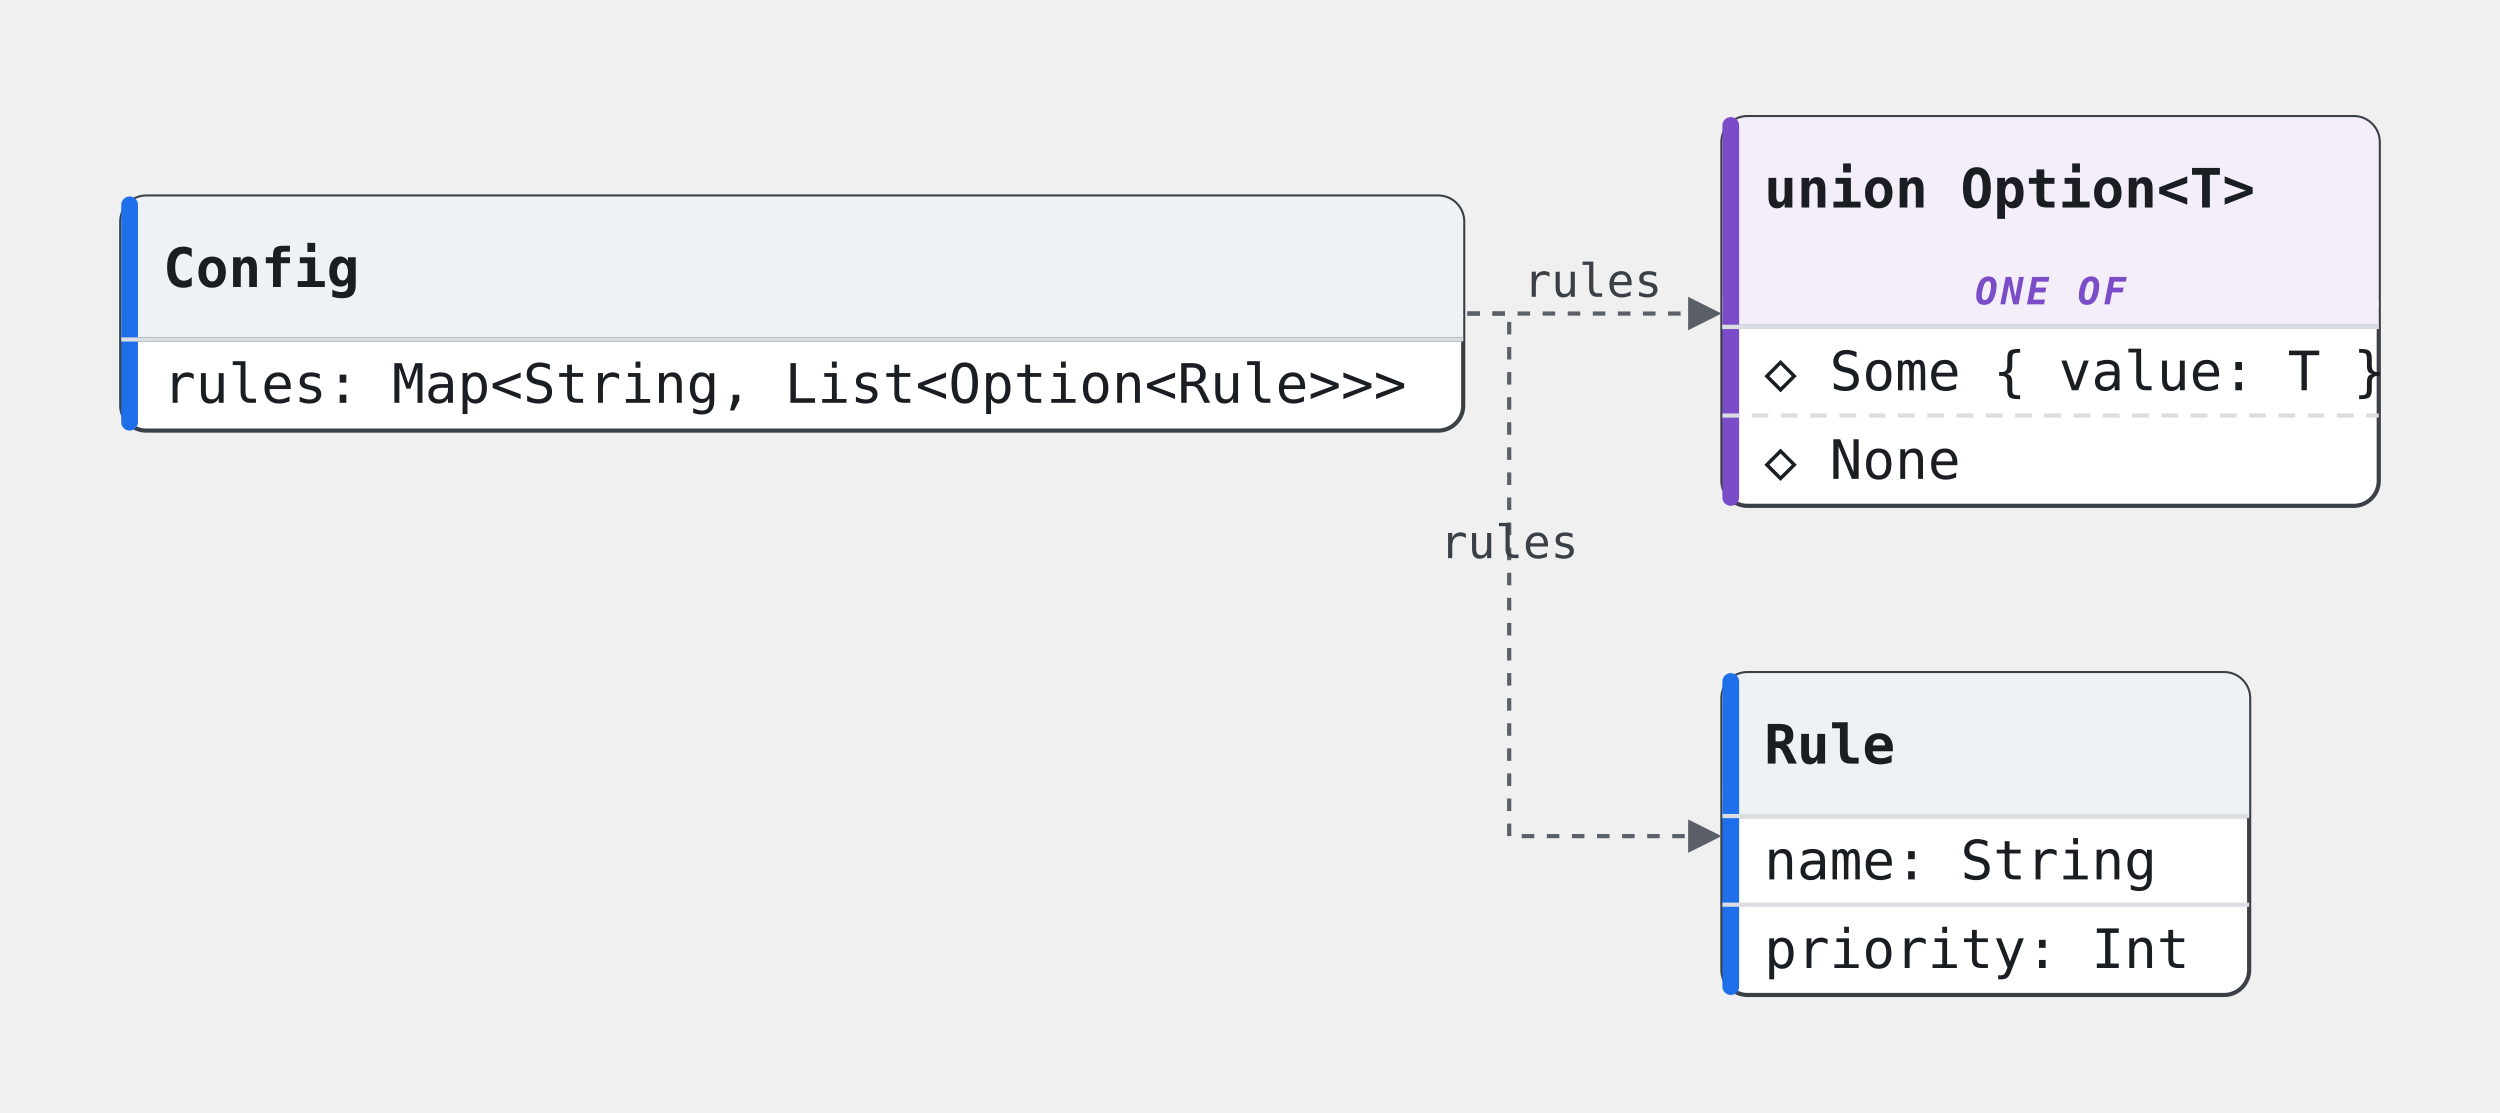
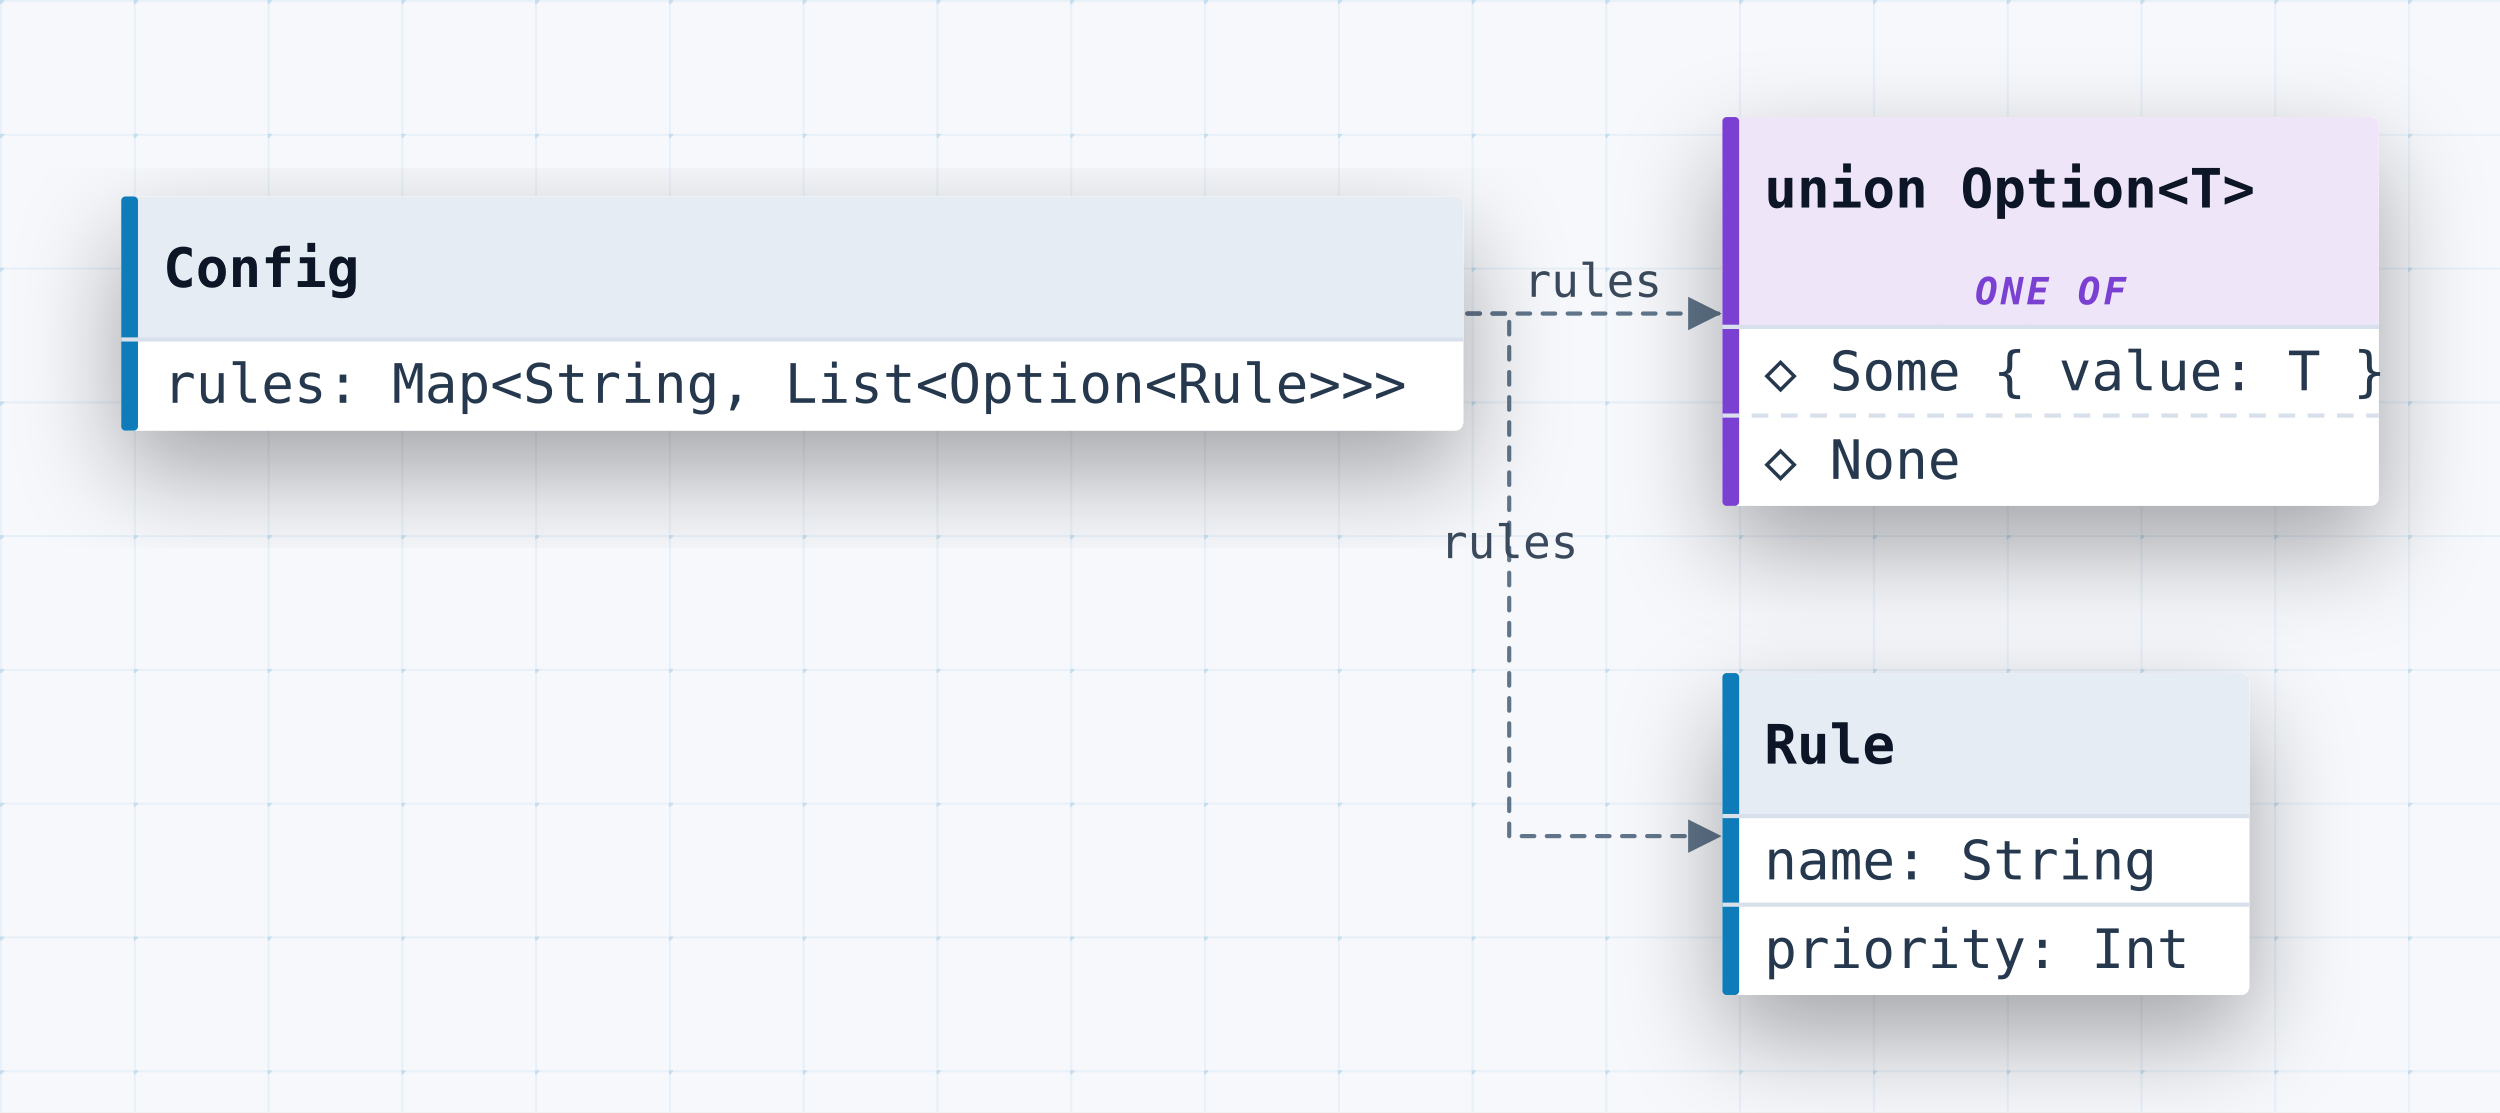
<svg xmlns="http://www.w3.org/2000/svg" viewBox="0 0 598 266" width="598" height="266" font-family="ui-monospace, SFMono-Regular, Menlo, Consolas, monospace" font-size="13">
  <defs>
    <marker id="td-arrow" viewBox="0 0 10 10" refX="9" refY="5" markerWidth="8" markerHeight="8" orient="auto-start-reverse">
-       <path d="M0,0 L10,5 L0,10 z" fill="#5b6068" />
+       <path d="M0,0 L10,5 L0,10 z" fill="#60758a" />
    </marker>
+     <pattern id="td-grid" width="32" height="32" patternUnits="userSpaceOnUse">
+       <path d="M32 0H0V32" fill="none" stroke="#0c7bb8" stroke-opacity="0.055" stroke-width="1" />
+       <circle cx="0" cy="0" r="1" fill="#0c7bb8" fill-opacity="0.16" />
+     </pattern>
+     <filter id="td-ambient-shadow" x="-30%" y="-30%" width="160%" height="180%">
+       <feDropShadow dx="0" dy="10" stdDeviation="12" flood-color="#000" flood-opacity="0.34" />
+     </filter>
+     <filter id="td-hover-shadow" x="-35%" y="-35%" width="170%" height="190%">
+       <feDropShadow dx="0" dy="14" stdDeviation="16" flood-color="#000" flood-opacity="0.46" />
+     </filter>
  </defs>
  <rect x="0" y="0" width="598" height="266" fill="none" />
-   <g data-decl="Config" data-kind="record">
-     <rect x="29" y="47" width="321" height="56" rx="6" ry="6" fill="#ffffff" stroke="#3b3f46" stroke-width="1" />
-     <rect x="29" y="47" width="321" height="34.2" rx="6" ry="6" fill="#eef1f5" stroke="none" />
-     <rect x="29" y="75.2" width="321" height="6" fill="#eef1f5" stroke="none" />
-     <line x1="29" y1="81.2" x2="350" y2="81.2" stroke="#3b3f46" stroke-width="1" />
-     <rect x="29" y="47" width="4" height="56" rx="2" ry="2" fill="#1f6feb" />
-     <text x="39" y="68.65" fill="#1a1d22" font-weight="600">Config</text>
-     <line x1="29" y1="81.2" x2="350" y2="81.2" stroke="#dadde2" stroke-width="1" />
-     <text x="39" y="96.35" fill="#1a1d22">rules: Map&lt;String, List&lt;Option&lt;Rule&gt;&gt;&gt;</text>
+   <rect class="td-blueprint-bg" width="598" height="266" fill="#f6f8fc" />
+   <rect width="598" height="266" fill="url(#td-grid)" />
+   <g data-edge="Config:0:Option:genericArg" data-source="Config" data-target="Option">
+     <polyline points="351,75 411,75" fill="none" stroke="#60758a" stroke-width="1" stroke-linecap="round" stroke-linejoin="round" marker-end="url(#td-arrow)" stroke-dasharray="3 3" />
+     <text x="381" y="71" fill="#3a4a5c" font-size="11" text-anchor="middle">rules</text>
  </g>
-   <g data-decl="Rule" data-kind="record">
-     <rect x="412" y="161" width="126" height="77" rx="6" ry="6" fill="#ffffff" stroke="#3b3f46" stroke-width="1" />
-     <rect x="412" y="161" width="126" height="34.2" rx="6" ry="6" fill="#eef1f5" stroke="none" />
-     <rect x="412" y="189.2" width="126" height="6" fill="#eef1f5" stroke="none" />
-     <line x1="412" y1="195.2" x2="538" y2="195.2" stroke="#3b3f46" stroke-width="1" />
-     <rect x="412" y="161" width="4" height="77" rx="2" ry="2" fill="#1f6feb" />
-     <text x="422" y="182.65" fill="#1a1d22" font-weight="600">Rule</text>
-     <line x1="412" y1="195.2" x2="538" y2="195.2" stroke="#dadde2" stroke-width="1" />
-     <text x="422" y="210.35" fill="#1a1d22">name: String</text>
-     <line x1="412" y1="216.4" x2="538" y2="216.4" stroke="#dadde2" stroke-width="1" />
-     <text x="422" y="231.55" fill="#1a1d22">priority: Int</text>
+   <g data-edge="Config:0:Rule:genericArg" data-source="Config" data-target="Rule">
+     <polyline points="351,75 361,75 361,200 411,200" fill="none" stroke="#60758a" stroke-width="1" stroke-linecap="round" stroke-linejoin="round" marker-end="url(#td-arrow)" stroke-dasharray="3 3" />
+     <text x="361" y="133.5" fill="#3a4a5c" font-size="11" text-anchor="middle">rules</text>
  </g>
-   <g data-decl="Option" data-kind="union">
-     <rect x="412" y="28" width="157" height="93" rx="6" ry="6" fill="#ffffff" stroke="#3b3f46" stroke-width="1" />
-     <rect x="412" y="28" width="157" height="50.2" rx="6" ry="6" fill="#f3eefa" stroke="none" />
-     <rect x="412" y="72.2" width="157" height="6" fill="#f3eefa" stroke="none" />
-     <line x1="412" y1="78.2" x2="569" y2="78.2" stroke="#3b3f46" stroke-width="1" />
-     <rect x="412" y="28" width="4" height="93" rx="2" ry="2" fill="#7a4cc7" />
-     <text x="422" y="49.65" fill="#1a1d22" font-weight="600">union Option&lt;T&gt;</text>
-     <text x="490.5" y="72.8" fill="#7a4cc7" font-size="9" font-weight="700" text-anchor="middle" font-style="italic" letter-spacing="0.08em">ONE OF</text>
-     <line x1="412" y1="78.2" x2="569" y2="78.2" stroke="#dadde2" stroke-width="1" />
-     <line x1="412" y1="78.2" x2="569" y2="78.2" stroke="#dadde2" stroke-width="1" stroke-dasharray="4 3" />
-     <text x="422" y="93.35" fill="#1a1d22">◇ Some { value: T }</text>
-     <line x1="412" y1="99.4" x2="569" y2="99.4" stroke="#dadde2" stroke-width="1" stroke-dasharray="4 3" />
-     <text x="422" y="114.55" fill="#1a1d22">◇ None</text>
+   <g data-decl="Config" class="td-node" data-kind="record" data-x="29" data-y="47" data-width="321" data-height="56" filter="url(#td-ambient-shadow)">
+     <rect x="29" y="47" width="321" height="56" rx="2" ry="2" fill="#ffffff" stroke="#c5ced8" stroke-width="0" />
+     <rect x="29" y="47" width="321" height="34.2" rx="2" ry="2" fill="#e6ecf4" stroke="none" />
+     <rect x="29" y="79.2" width="321" height="2" fill="#e6ecf4" stroke="none" />
+     <rect x="29" y="47" width="4" height="56" rx="1" ry="1" fill="#0c7bb8" />
+     <text x="39" y="68.65" fill="#0b1326" font-weight="600">Config</text>
+     <g data-row-index="0" data-row-y="81.2" data-row-height="21.2">
+       <line x1="29" y1="81.2" x2="350" y2="81.2" stroke="#d8e0eb" stroke-width="1" />
+       <text x="39" y="96.35" fill="#26384d">rules: Map&lt;String, List&lt;Option&lt;Rule&gt;&gt;&gt;</text>
+     </g>
  </g>
-   <polyline points="351,75 411,75" fill="none" stroke="#5b6068" stroke-width="1" marker-end="url(#td-arrow)" stroke-dasharray="3 3" />
-   <text x="381" y="71" fill="#3b3f46" font-size="11" text-anchor="middle">rules</text>
-   <polyline points="351,75 361,75 361,200 411,200" fill="none" stroke="#5b6068" stroke-width="1" marker-end="url(#td-arrow)" stroke-dasharray="3 3" />
-   <text x="361" y="133.5" fill="#3b3f46" font-size="11" text-anchor="middle">rules</text>
+   <g data-decl="Rule" class="td-node" data-kind="record" data-x="412" data-y="161" data-width="126" data-height="77" filter="url(#td-ambient-shadow)">
+     <rect x="412" y="161" width="126" height="77" rx="2" ry="2" fill="#ffffff" stroke="#c5ced8" stroke-width="0" />
+     <rect x="412" y="161" width="126" height="34.2" rx="2" ry="2" fill="#e6ecf4" stroke="none" />
+     <rect x="412" y="193.2" width="126" height="2" fill="#e6ecf4" stroke="none" />
+     <rect x="412" y="161" width="4" height="77" rx="1" ry="1" fill="#0c7bb8" />
+     <text x="422" y="182.65" fill="#0b1326" font-weight="600">Rule</text>
+     <g data-row-index="0" data-row-y="195.2" data-row-height="21.2">
+       <line x1="412" y1="195.2" x2="538" y2="195.2" stroke="#d8e0eb" stroke-width="1" />
+       <text x="422" y="210.35" fill="#26384d">name: String</text>
+     </g>
+     <g data-row-index="1" data-row-y="216.4" data-row-height="21.2">
+       <line x1="412" y1="216.4" x2="538" y2="216.4" stroke="#d8e0eb" stroke-width="1" />
+       <text x="422" y="231.55" fill="#26384d">priority: Int</text>
+     </g>
+   </g>
+   <g data-decl="Option" class="td-node" data-kind="union" data-x="412" data-y="28" data-width="157" data-height="93" filter="url(#td-ambient-shadow)">
+     <rect x="412" y="28" width="157" height="93" rx="2" ry="2" fill="#ffffff" stroke="#c5ced8" stroke-width="0" />
+     <rect x="412" y="28" width="157" height="50.2" rx="2" ry="2" fill="#eee5f8" stroke="none" />
+     <rect x="412" y="76.2" width="157" height="2" fill="#eee5f8" stroke="none" />
+     <rect x="412" y="28" width="4" height="93" rx="1" ry="1" fill="#7a3fd1" />
+     <text x="422" y="49.65" fill="#0b1326" font-weight="600">union Option&lt;T&gt;</text>
+     <text x="490.5" y="72.8" fill="#7a3fd1" font-size="9" font-weight="700" text-anchor="middle" font-style="italic" letter-spacing="0.08em">ONE OF</text>
+     <line x1="412" y1="78.2" x2="569" y2="78.2" stroke="#d8e0eb" stroke-width="1" />
+     <g data-row-index="0" data-row-y="78.2" data-row-height="21.2">
+       <line x1="412" y1="78.2" x2="569" y2="78.2" stroke="#d8e0eb" stroke-width="1" stroke-dasharray="4 3" />
+       <text x="422" y="93.35" fill="#26384d">◇ Some { value: T }</text>
+     </g>
+     <g data-row-index="1" data-row-y="99.4" data-row-height="21.2">
+       <line x1="412" y1="99.4" x2="569" y2="99.4" stroke="#d8e0eb" stroke-width="1" stroke-dasharray="4 3" />
+       <text x="422" y="114.55" fill="#26384d">◇ None</text>
+     </g>
+   </g>
</svg>
